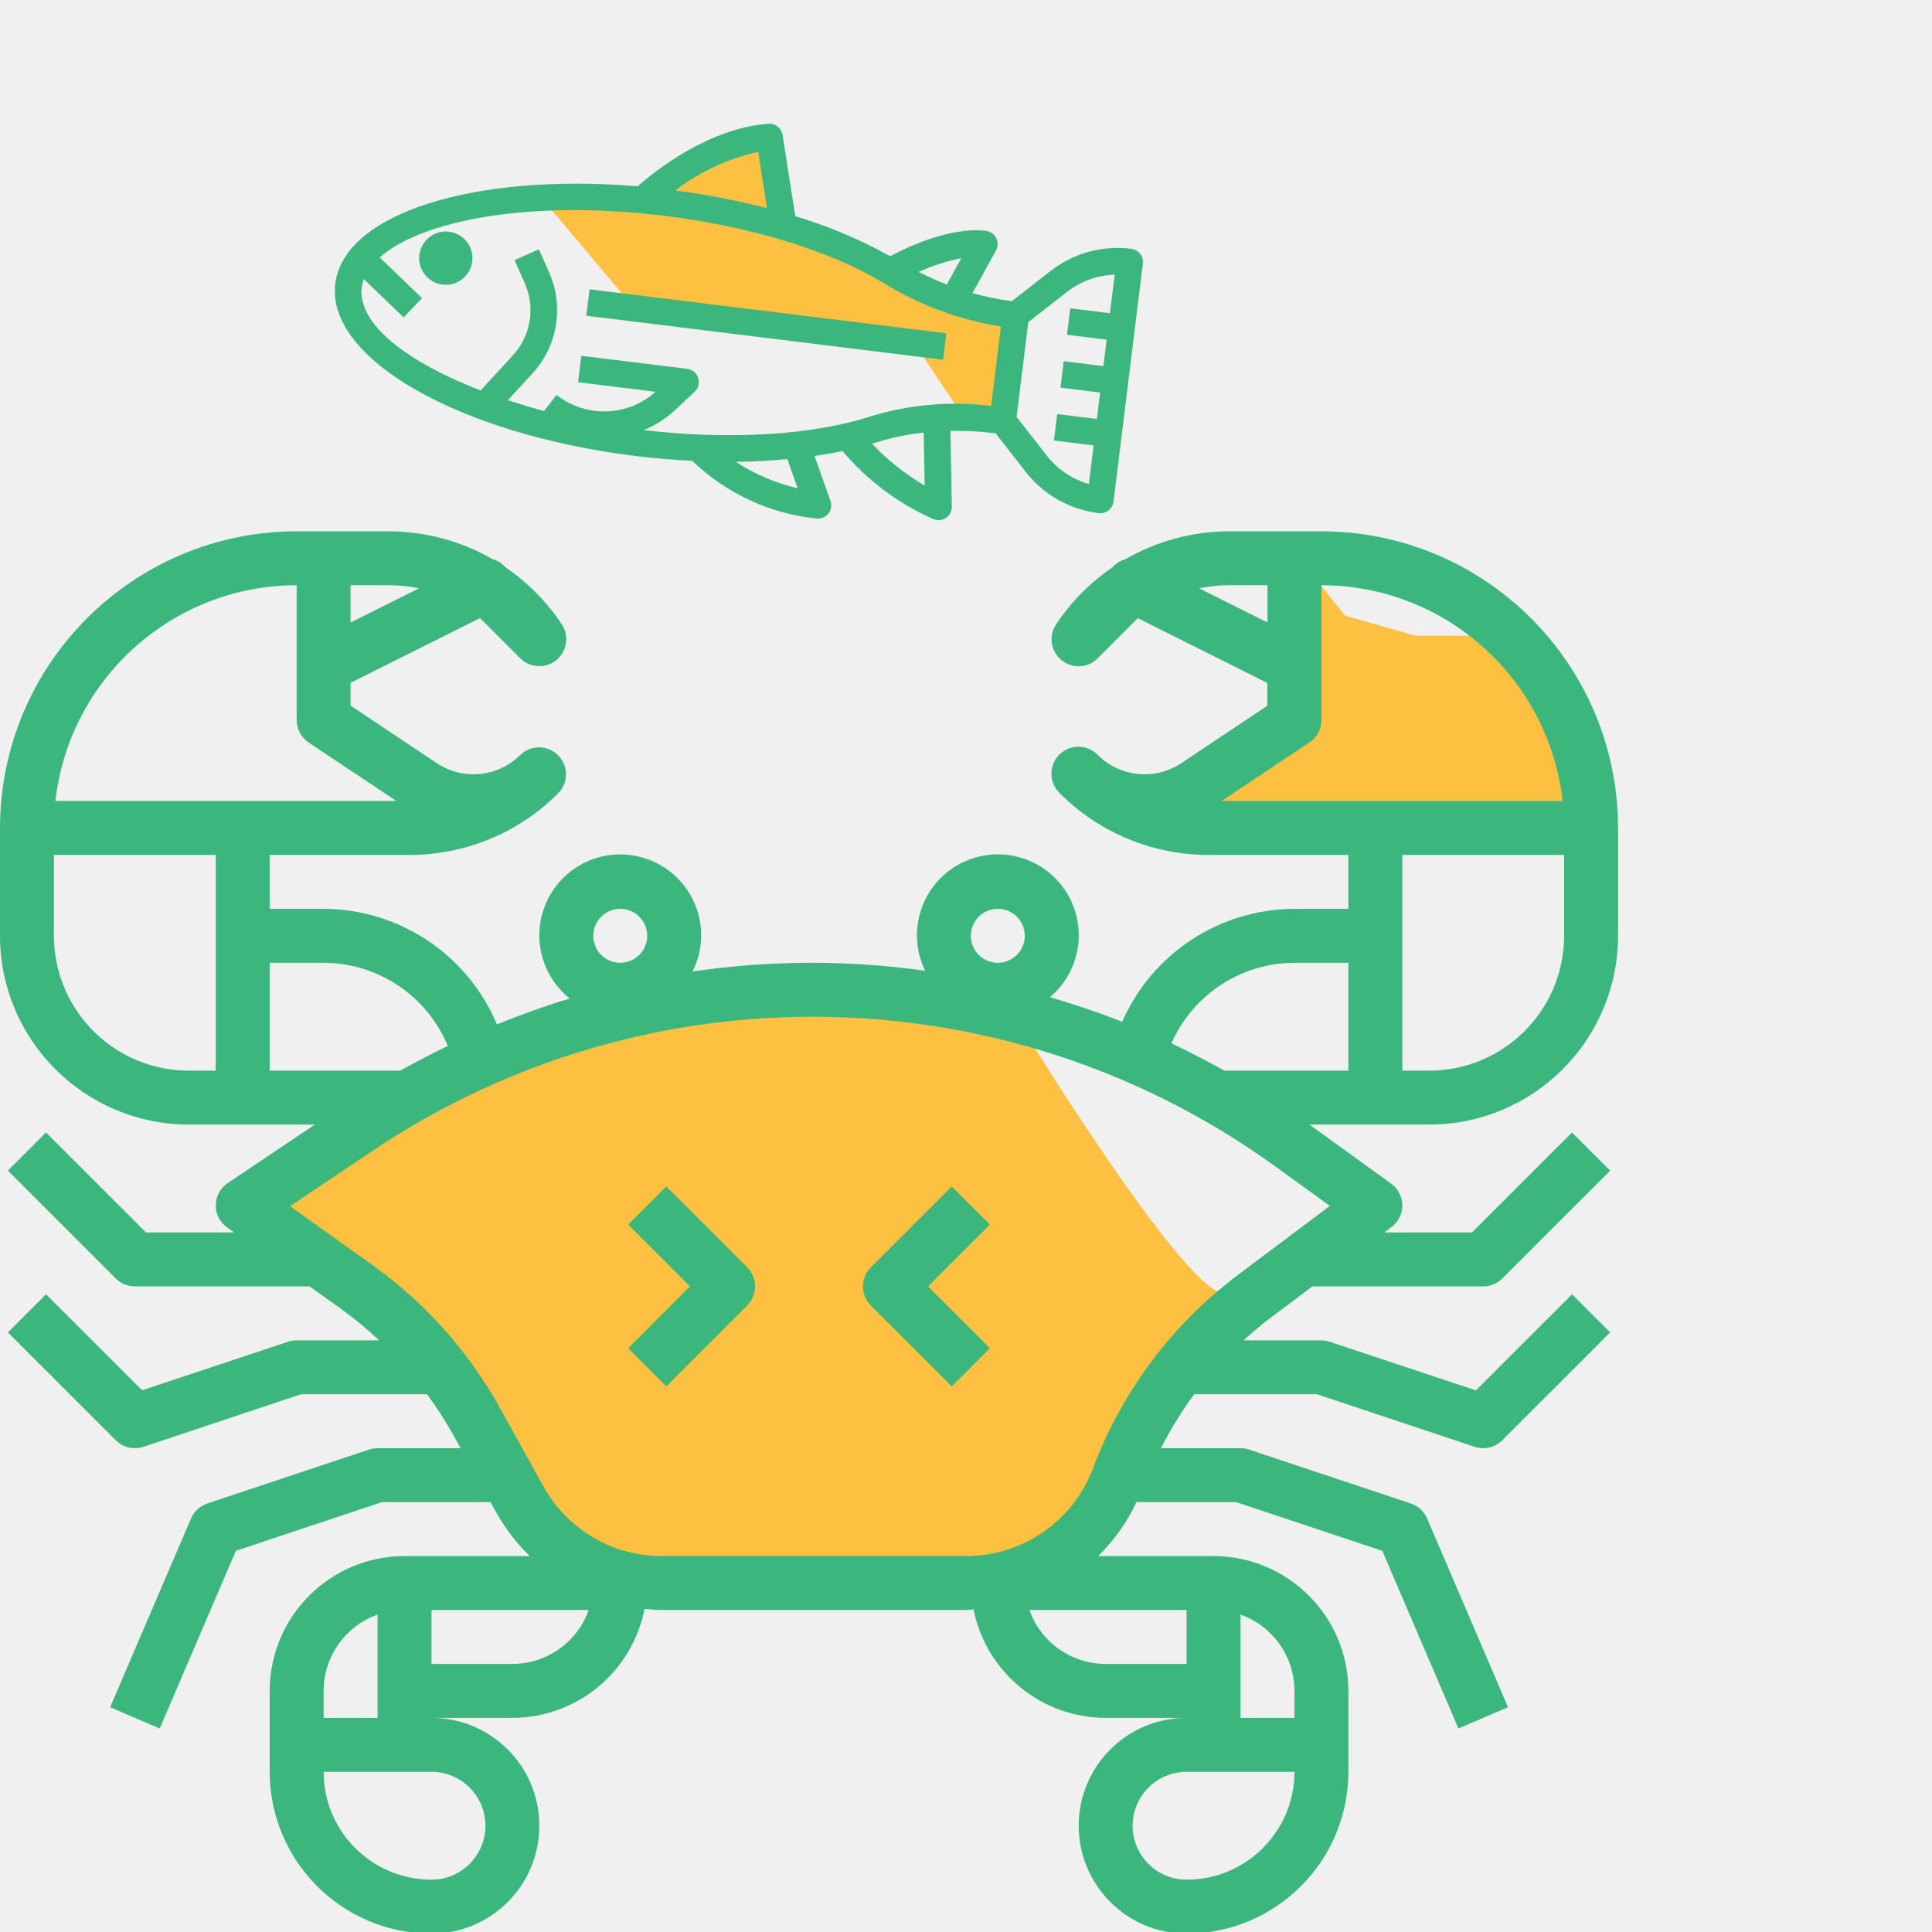
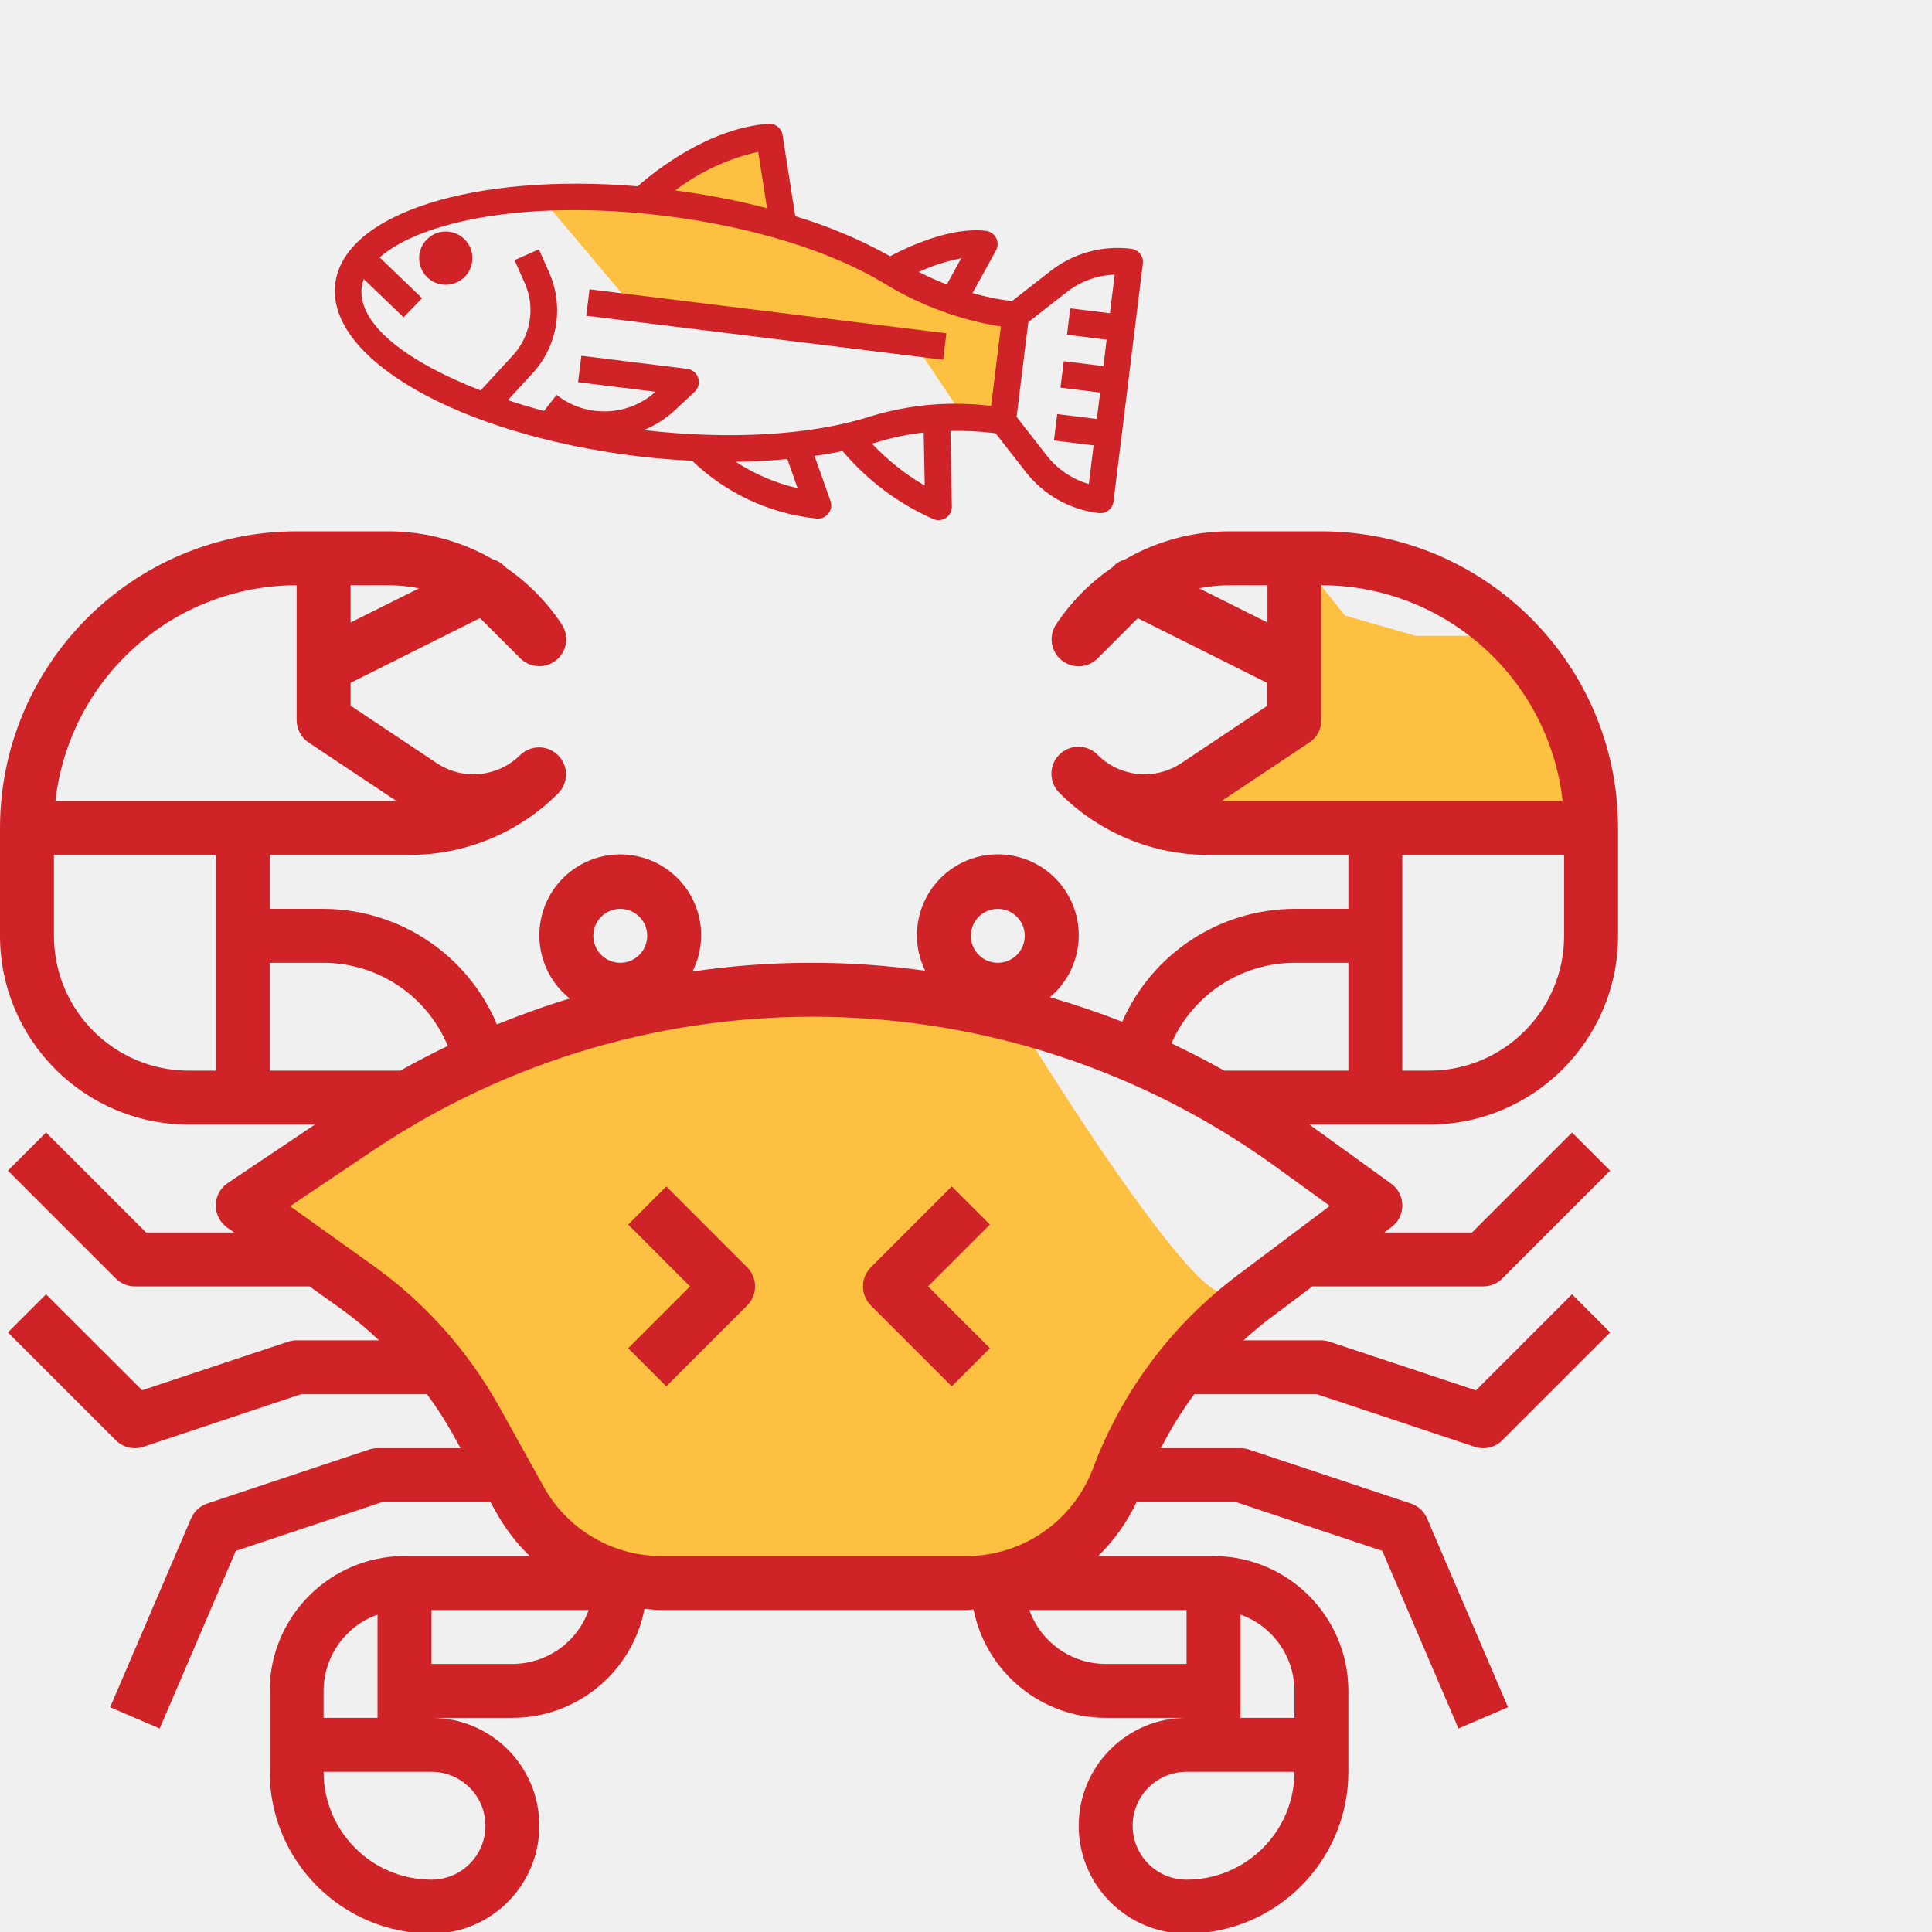
<svg xmlns="http://www.w3.org/2000/svg" width="80" height="80" viewBox="0 0 80 80" fill="none">
  <g clip-path="url(#clip0)">
    <path d="M28.475 41.821C23.115 41.821 14.517 47.125 10.887 49.777L12.144 51.452L14.238 52.708L16.75 55.64L19.262 58.152L21.356 62.34L24.706 64.852C27.079 65.131 31.909 65.69 32.244 65.69C32.579 65.69 37.688 65.131 40.2 64.852L44.806 63.596C45.225 62.758 46.23 61 46.9 60.665C47.57 60.33 47.737 58.85 47.737 58.152L50.669 55.64C51.227 54.942 52.009 53.546 50.669 53.546C49.329 53.546 44.248 45.729 41.875 41.821H38.106H28.475Z" fill="#FDC040" />
    <path d="M53.181 27.583C53.46 26.467 54.019 24.066 54.019 23.396L55.694 25.49L58.625 26.327H62.812L64.906 29.258V32.608V33.865H62.812H59.881H55.694H51.925L48.994 32.608L50.669 31.352L53.181 30.096V27.583Z" fill="#FDC040" />
-     <path d="M54.717 22H50.92C49.403 21.999 47.911 22.398 46.597 23.157C46.411 23.208 46.241 23.307 46.105 23.444L46.041 23.508C45.129 24.134 44.344 24.93 43.732 25.853C43.414 26.33 43.509 26.972 43.953 27.335C44.397 27.7 45.044 27.668 45.451 27.262L47.114 25.598L52.475 28.278V29.224L48.91 31.603C47.824 32.324 46.381 32.181 45.457 31.262C45.177 30.971 44.761 30.855 44.371 30.957C43.981 31.059 43.676 31.364 43.574 31.755C43.471 32.145 43.588 32.56 43.878 32.841C45.514 34.485 47.74 35.407 50.059 35.4H55.833V37.633H53.6C50.507 37.643 47.71 39.476 46.467 42.309C45.485 41.921 44.487 41.586 43.475 41.29C44.81 40.168 45.06 38.209 44.05 36.787C43.04 35.365 41.108 34.956 39.608 35.846C38.109 36.736 37.544 38.629 38.309 40.196C35.112 39.747 31.868 39.757 28.675 40.228C28.907 39.77 29.03 39.264 29.033 38.75C29.043 37.185 27.968 35.822 26.443 35.467C24.919 35.112 23.352 35.859 22.669 37.267C21.986 38.676 22.369 40.369 23.592 41.346C22.572 41.653 21.57 42.016 20.576 42.417C19.361 39.528 16.535 37.644 13.4 37.633H11.167V35.4H16.941C19.261 35.407 21.487 34.484 23.123 32.84C23.546 32.401 23.54 31.705 23.109 31.274C22.678 30.843 21.982 30.837 21.544 31.261C20.62 32.18 19.176 32.324 18.09 31.603L14.517 29.219V28.274L19.876 25.593L21.541 27.257C21.947 27.663 22.594 27.695 23.038 27.331C23.482 26.967 23.578 26.326 23.259 25.848C22.647 24.926 21.863 24.13 20.95 23.503L20.886 23.439C20.75 23.303 20.58 23.203 20.394 23.153C19.081 22.397 17.594 22 16.08 22H12.283C5.503 22.008 0.008 27.503 0 34.283V38.75C0.005 43.065 3.502 46.562 7.817 46.567H13.038L9.428 48.989C9.124 49.193 8.939 49.533 8.934 49.9C8.928 50.266 9.103 50.611 9.401 50.825L9.693 51.033H6.046L1.906 46.894L0.327 48.473L4.794 52.94C5.003 53.149 5.287 53.267 5.583 53.267H12.818L14.143 54.213C14.688 54.607 15.207 55.037 15.696 55.5H12.283C12.163 55.5 12.044 55.519 11.931 55.557L5.885 57.567L1.906 53.594L0.327 55.173L4.794 59.639C5.003 59.849 5.287 59.967 5.583 59.967C5.703 59.967 5.822 59.947 5.936 59.91L12.464 57.733H17.683C18.064 58.249 18.412 58.788 18.727 59.346L19.071 59.967H15.633C15.513 59.967 15.395 59.986 15.281 60.023L8.581 62.257C8.279 62.359 8.035 62.584 7.91 62.877L4.56 70.693L6.613 71.573L9.765 64.218L15.814 62.2H20.311L20.56 62.647C20.929 63.306 21.392 63.908 21.935 64.433H16.75C13.668 64.437 11.171 66.934 11.167 70.017V73.367C11.171 77.066 14.168 80.063 17.867 80.067C20.333 80.067 22.333 78.067 22.333 75.6C22.333 73.133 20.333 71.133 17.867 71.133H21.217C23.885 71.129 26.177 69.239 26.688 66.62C26.921 66.64 27.153 66.667 27.388 66.667H40.023C40.121 66.667 40.215 66.648 40.311 66.644C40.835 69.252 43.124 71.129 45.783 71.133H49.133C46.667 71.133 44.667 73.133 44.667 75.6C44.667 78.067 46.667 80.067 49.133 80.067C52.832 80.063 55.83 77.066 55.833 73.367V70.017C55.83 66.934 53.332 64.437 50.25 64.433H45.473C46.131 63.789 46.668 63.033 47.061 62.2H51.186L57.238 64.218L60.391 71.573L62.443 70.693L59.093 62.877C58.968 62.584 58.724 62.359 58.423 62.257L51.723 60.023C51.608 59.985 51.488 59.966 51.367 59.967H48.071C48.468 59.185 48.929 58.437 49.452 57.733H54.536L61.064 59.91C61.178 59.947 61.297 59.967 61.417 59.967C61.713 59.967 61.997 59.849 62.206 59.639L66.673 55.173L65.094 53.594L61.115 57.572L55.069 55.563C54.956 55.523 54.837 55.502 54.717 55.5H51.492C51.849 55.176 52.217 54.863 52.608 54.571L54.344 53.267H61.417C61.713 53.267 61.997 53.149 62.206 52.94L66.673 48.473L65.094 46.894L60.954 51.033H57.322L57.62 50.81C57.904 50.597 58.071 50.262 58.067 49.906C58.064 49.551 57.892 49.219 57.604 49.011L54.222 46.567H59.183C63.498 46.562 66.995 43.065 67 38.75V34.283C66.992 27.503 61.497 22.008 54.717 22ZM14.517 24.233H16.08C16.508 24.233 16.935 24.276 17.354 24.36L14.517 25.776V24.233ZM13.4 70.017C13.402 68.597 14.296 67.332 15.633 66.858V71.133H13.4V70.017ZM20.1 75.6C20.1 76.833 19.1 77.833 17.867 77.833C15.4 77.833 13.4 75.833 13.4 73.367H17.867C19.1 73.367 20.1 74.367 20.1 75.6ZM41.317 37.633C41.933 37.633 42.433 38.133 42.433 38.75C42.433 39.367 41.933 39.867 41.317 39.867C40.7 39.867 40.2 39.367 40.2 38.75C40.2 38.133 40.7 37.633 41.317 37.633ZM25.683 37.633C26.3 37.633 26.8 38.133 26.8 38.75C26.8 39.367 26.3 39.867 25.683 39.867C25.067 39.867 24.567 39.367 24.567 38.75C24.567 38.133 25.067 37.633 25.683 37.633ZM8.933 38.75V44.333H7.817C4.734 44.33 2.237 41.832 2.233 38.75V35.4H8.933V38.75ZM2.295 33.167C2.87 28.083 7.167 24.239 12.283 24.233V29.817C12.283 30.19 12.47 30.539 12.78 30.746L16.415 33.167H2.295ZM11.167 44.333V39.867H13.4C15.651 39.873 17.679 41.23 18.542 43.309C17.877 43.629 17.221 43.97 16.576 44.333H11.167ZM21.217 68.9H17.867V66.667H24.376C23.901 68.004 22.636 68.898 21.217 68.9ZM51.367 70.017V66.858C52.704 67.332 53.598 68.597 53.6 70.017V71.133H51.367V70.017ZM53.6 73.367C53.6 75.833 51.6 77.833 49.133 77.833C47.9 77.833 46.9 76.833 46.9 75.6C46.9 74.367 47.9 73.367 49.133 73.367H53.6ZM49.133 66.667V68.9H45.783C44.364 68.898 43.099 68.004 42.624 66.667H49.133ZM55.066 49.934L51.27 52.784C48.539 54.83 46.452 57.616 45.255 60.811C44.432 62.987 42.35 64.428 40.023 64.433H27.392C25.364 64.433 23.496 63.334 22.512 61.562L20.678 58.261C19.387 55.943 17.598 53.94 15.44 52.396L12.011 49.946L15.441 47.644C26.804 40.019 41.714 40.28 52.804 48.297L55.066 49.934ZM55.833 44.333H50.697C49.977 43.93 49.248 43.554 48.507 43.202C49.396 41.181 51.392 39.874 53.6 39.867H55.833V44.333ZM49.651 24.36C50.071 24.276 50.498 24.233 50.926 24.233H52.483V25.776L49.651 24.36ZM64.767 38.75C64.763 41.832 62.266 44.33 59.183 44.333H58.067V35.4H64.767V38.75ZM56.95 33.167H50.585L54.216 30.746C54.528 30.539 54.716 30.191 54.717 29.817V24.233C59.833 24.239 64.13 28.083 64.705 33.167H56.95Z" fill="#3BB77E" />
-     <path d="M27.59 49.127L26.011 50.706L28.571 53.267L26.011 55.827L27.59 57.406L30.939 54.056C31.375 53.62 31.375 52.913 30.939 52.477L27.59 49.127Z" fill="#3BB77E" />
-     <path d="M39.411 49.127L36.061 52.477C35.625 52.913 35.625 53.62 36.061 54.056L39.411 57.406L40.99 55.827L38.429 53.267L40.99 50.706L39.411 49.127Z" fill="#3BB77E" />
+     <path d="M54.717 22H50.92C49.403 21.999 47.911 22.398 46.597 23.157C46.411 23.208 46.241 23.307 46.105 23.444L46.041 23.508C45.129 24.134 44.344 24.93 43.732 25.853C43.414 26.33 43.509 26.972 43.953 27.335C44.397 27.7 45.044 27.668 45.451 27.262L47.114 25.598L52.475 28.278V29.224L48.91 31.603C47.824 32.324 46.381 32.181 45.457 31.262C45.177 30.971 44.761 30.855 44.371 30.957C43.981 31.059 43.676 31.364 43.574 31.755C43.471 32.145 43.588 32.56 43.878 32.841C45.514 34.485 47.74 35.407 50.059 35.4H55.833V37.633H53.6C50.507 37.643 47.71 39.476 46.467 42.309C45.485 41.921 44.487 41.586 43.475 41.29C44.81 40.168 45.06 38.209 44.05 36.787C43.04 35.365 41.108 34.956 39.608 35.846C38.109 36.736 37.544 38.629 38.309 40.196C35.112 39.747 31.868 39.757 28.675 40.228C28.907 39.77 29.03 39.264 29.033 38.75C29.043 37.185 27.968 35.822 26.443 35.467C24.919 35.112 23.352 35.859 22.669 37.267C21.986 38.676 22.369 40.369 23.592 41.346C22.572 41.653 21.57 42.016 20.576 42.417C19.361 39.528 16.535 37.644 13.4 37.633H11.167V35.4H16.941C19.261 35.407 21.487 34.484 23.123 32.84C23.546 32.401 23.54 31.705 23.109 31.274C22.678 30.843 21.982 30.837 21.544 31.261C20.62 32.18 19.176 32.324 18.09 31.603L14.517 29.219V28.274L19.876 25.593L21.541 27.257C21.947 27.663 22.594 27.695 23.038 27.331C23.482 26.967 23.578 26.326 23.259 25.848C22.647 24.926 21.863 24.13 20.95 23.503L20.886 23.439C20.75 23.303 20.58 23.203 20.394 23.153C19.081 22.397 17.594 22 16.08 22H12.283C5.503 22.008 0.008 27.503 0 34.283V38.75C0.005 43.065 3.502 46.562 7.817 46.567H13.038L9.428 48.989C9.124 49.193 8.939 49.533 8.934 49.9C8.928 50.266 9.103 50.611 9.401 50.825L9.693 51.033H6.046L1.906 46.894L0.327 48.473L4.794 52.94C5.003 53.149 5.287 53.267 5.583 53.267H12.818L14.143 54.213C14.688 54.607 15.207 55.037 15.696 55.5H12.283C12.163 55.5 12.044 55.519 11.931 55.557L5.885 57.567L1.906 53.594L0.327 55.173L4.794 59.639C5.003 59.849 5.287 59.967 5.583 59.967C5.703 59.967 5.822 59.947 5.936 59.91L12.464 57.733H17.683C18.064 58.249 18.412 58.788 18.727 59.346L19.071 59.967H15.633C15.513 59.967 15.395 59.986 15.281 60.023L8.581 62.257C8.279 62.359 8.035 62.584 7.91 62.877L4.56 70.693L6.613 71.573L9.765 64.218L15.814 62.2H20.311L20.56 62.647C20.929 63.306 21.392 63.908 21.935 64.433H16.75C13.668 64.437 11.171 66.934 11.167 70.017V73.367C11.171 77.066 14.168 80.063 17.867 80.067C20.333 80.067 22.333 78.067 22.333 75.6C22.333 73.133 20.333 71.133 17.867 71.133H21.217C23.885 71.129 26.177 69.239 26.688 66.62C26.921 66.64 27.153 66.667 27.388 66.667H40.023C40.121 66.667 40.215 66.648 40.311 66.644C40.835 69.252 43.124 71.129 45.783 71.133H49.133C46.667 71.133 44.667 73.133 44.667 75.6C44.667 78.067 46.667 80.067 49.133 80.067C52.832 80.063 55.83 77.066 55.833 73.367V70.017C55.83 66.934 53.332 64.437 50.25 64.433H45.473C46.131 63.789 46.668 63.033 47.061 62.2H51.186L57.238 64.218L60.391 71.573L62.443 70.693L59.093 62.877C58.968 62.584 58.724 62.359 58.423 62.257L51.723 60.023C51.608 59.985 51.488 59.966 51.367 59.967H48.071C48.468 59.185 48.929 58.437 49.452 57.733H54.536L61.064 59.91C61.178 59.947 61.297 59.967 61.417 59.967C61.713 59.967 61.997 59.849 62.206 59.639L66.673 55.173L65.094 53.594L61.115 57.572L55.069 55.563C54.956 55.523 54.837 55.502 54.717 55.5H51.492C51.849 55.176 52.217 54.863 52.608 54.571L54.344 53.267H61.417C61.713 53.267 61.997 53.149 62.206 52.94L66.673 48.473L65.094 46.894L60.954 51.033H57.322L57.62 50.81C57.904 50.597 58.071 50.262 58.067 49.906C58.064 49.551 57.892 49.219 57.604 49.011L54.222 46.567H59.183C63.498 46.562 66.995 43.065 67 38.75V34.283C66.992 27.503 61.497 22.008 54.717 22ZM14.517 24.233H16.08C16.508 24.233 16.935 24.276 17.354 24.36L14.517 25.776V24.233ZM13.4 70.017C13.402 68.597 14.296 67.332 15.633 66.858V71.133H13.4V70.017ZM20.1 75.6C20.1 76.833 19.1 77.833 17.867 77.833C15.4 77.833 13.4 75.833 13.4 73.367H17.867C19.1 73.367 20.1 74.367 20.1 75.6ZM41.317 37.633C41.933 37.633 42.433 38.133 42.433 38.75C42.433 39.367 41.933 39.867 41.317 39.867C40.7 39.867 40.2 39.367 40.2 38.75C40.2 38.133 40.7 37.633 41.317 37.633ZM25.683 37.633C26.3 37.633 26.8 38.133 26.8 38.75C26.8 39.367 26.3 39.867 25.683 39.867C25.067 39.867 24.567 39.367 24.567 38.75C24.567 38.133 25.067 37.633 25.683 37.633ZM8.933 38.75V44.333H7.817C4.734 44.33 2.237 41.832 2.233 38.75V35.4H8.933V38.75ZM2.295 33.167C2.87 28.083 7.167 24.239 12.283 24.233V29.817C12.283 30.19 12.47 30.539 12.78 30.746L16.415 33.167H2.295ZM11.167 44.333V39.867H13.4C15.651 39.873 17.679 41.23 18.542 43.309C17.877 43.629 17.221 43.97 16.576 44.333H11.167ZM21.217 68.9H17.867V66.667H24.376C23.901 68.004 22.636 68.898 21.217 68.9ZM51.367 70.017V66.858C52.704 67.332 53.598 68.597 53.6 70.017V71.133H51.367V70.017ZM53.6 73.367C53.6 75.833 51.6 77.833 49.133 77.833C47.9 77.833 46.9 76.833 46.9 75.6C46.9 74.367 47.9 73.367 49.133 73.367H53.6ZM49.133 66.667V68.9H45.783C44.364 68.898 43.099 68.004 42.624 66.667H49.133ZM55.066 49.934L51.27 52.784C48.539 54.83 46.452 57.616 45.255 60.811C44.432 62.987 42.35 64.428 40.023 64.433H27.392C25.364 64.433 23.496 63.334 22.512 61.562L20.678 58.261C19.387 55.943 17.598 53.94 15.44 52.396L12.011 49.946L15.441 47.644C26.804 40.019 41.714 40.28 52.804 48.297L55.066 49.934ZM55.833 44.333H50.697C49.977 43.93 49.248 43.554 48.507 43.202C49.396 41.181 51.392 39.874 53.6 39.867H55.833V44.333ZM49.651 24.36C50.071 24.276 50.498 24.233 50.926 24.233H52.483V25.776L49.651 24.36ZM64.767 38.75C64.763 41.832 62.266 44.33 59.183 44.333H58.067V35.4H64.767V38.75ZM56.95 33.167H50.585L54.216 30.746C54.528 30.539 54.716 30.191 54.717 29.817V24.233C59.833 24.239 64.13 28.083 64.705 33.167H56.95Z" fill="#d02327" />
+     <path d="M27.59 49.127L26.011 50.706L28.571 53.267L26.011 55.827L27.59 57.406L30.939 54.056C31.375 53.62 31.375 52.913 30.939 52.477L27.59 49.127Z" fill="#d02327" />
+     <path d="M39.411 49.127L36.061 52.477C35.625 52.913 35.625 53.62 36.061 54.056L39.411 57.406L40.99 55.827L38.429 53.267L40.99 50.706L39.411 49.127Z" fill="#d02327" />
    <path d="M26.218 12.706L22.269 8.014L24.654 8.27L26.59 8.385L27.91 7.321L29.821 5.949L31.449 5.474L32.065 6.654L32.09 8.141L32.706 9.321L36.155 10.898L38.707 12.192L40.502 12.756L41.848 13.179L42.156 13.769L41.733 15.116L41.31 16.462L41.028 17.359L39.682 16.936L38.002 14.436L26.218 12.706Z" fill="#FDC040" />
-     <path d="M46.843 10.301C45.647 10.15 44.44 10.485 43.491 11.229L41.901 12.47C41.349 12.4 40.804 12.289 40.27 12.136L41.241 10.373C41.329 10.212 41.332 10.018 41.248 9.855C41.165 9.691 41.005 9.581 40.823 9.559C39.359 9.378 37.546 10.242 36.86 10.609C35.614 9.916 34.297 9.361 32.931 8.952L32.404 5.589C32.359 5.304 32.102 5.101 31.813 5.125C29.346 5.309 27.145 7.062 26.403 7.714C19.635 7.148 14.242 8.836 13.883 11.746C13.502 14.841 18.972 17.976 26.338 18.885C27.121 18.981 27.895 19.041 28.661 19.08C30.06 20.426 31.867 21.267 33.798 21.471C33.988 21.496 34.177 21.42 34.297 21.271C34.417 21.122 34.452 20.921 34.388 20.741L33.728 18.881C34.129 18.823 34.515 18.756 34.888 18.677C35.915 19.895 37.207 20.861 38.664 21.502C38.836 21.568 39.029 21.544 39.179 21.439C39.329 21.333 39.417 21.16 39.414 20.977L39.356 17.845C39.921 17.831 40.488 17.856 41.05 17.921L41.226 17.943L42.467 19.533C43.206 20.485 44.296 21.103 45.493 21.247C45.796 21.285 46.071 21.07 46.108 20.767L47.323 10.916C47.361 10.614 47.146 10.339 46.843 10.301ZM39.803 10.693L39.205 11.78C38.816 11.629 38.428 11.455 38.041 11.26C38.604 11.002 39.196 10.812 39.803 10.693ZM31.395 6.289L31.76 8.62C30.51 8.297 29.241 8.052 27.961 7.886C28.976 7.11 30.148 6.565 31.395 6.289ZM30.469 19.124C31.204 19.116 31.914 19.074 32.601 19.01L33.028 20.216C32.118 20.005 31.252 19.635 30.469 19.124ZM36.105 18.37C36.182 18.347 36.267 18.328 36.342 18.304C36.963 18.112 37.602 17.981 38.248 17.912L38.29 20.107C37.483 19.634 36.747 19.05 36.105 18.37ZM41.04 16.809C39.35 16.599 37.635 16.75 36.008 17.253C33.59 18.025 30.191 18.223 26.66 17.809C27.142 17.61 27.585 17.325 27.966 16.97L28.763 16.223C28.92 16.076 28.978 15.851 28.911 15.647C28.844 15.443 28.664 15.297 28.45 15.272L24.072 14.732L23.937 15.827L27.145 16.222C25.992 17.256 24.263 17.31 23.047 16.352L22.527 17.017C22.016 16.88 21.516 16.731 21.03 16.57L22.053 15.457C23.092 14.325 23.361 12.685 22.738 11.28L22.314 10.324L21.306 10.771L21.73 11.728C22.175 12.731 21.983 13.903 21.241 14.711L19.903 16.167C16.925 15.015 14.784 13.45 14.978 11.881C14.995 11.771 15.024 11.662 15.065 11.558L16.712 13.141L17.477 12.347L15.721 10.658C17.409 9.168 21.818 8.233 27.564 8.942C31.096 9.377 34.38 10.387 36.573 11.71C38.062 12.629 39.718 13.245 41.446 13.521L41.04 16.809ZM45.959 12.97L44.317 12.768L44.182 13.862L45.824 14.065L45.689 15.159L44.047 14.957L43.912 16.052L45.554 16.254L45.419 17.349L43.777 17.146L43.642 18.241L45.284 18.443L45.086 20.042C44.392 19.841 43.779 19.425 43.336 18.854L42.095 17.264L42.579 13.339L44.169 12.098C44.738 11.652 45.433 11.398 46.156 11.372L45.959 12.97Z" fill="#3BB77E" />
-     <path d="M19.553 10.825C19.479 11.429 18.928 11.859 18.324 11.784C17.719 11.71 17.29 11.159 17.364 10.555C17.439 9.95 17.989 9.521 18.594 9.595C19.198 9.67 19.628 10.22 19.553 10.825Z" fill="#3BB77E" />
-     <path d="M24.411 11.98L39.188 13.802L39.053 14.897L24.276 13.074L24.411 11.98Z" fill="#3BB77E" />
+     <path d="M46.843 10.301C45.647 10.15 44.44 10.485 43.491 11.229L41.901 12.47C41.349 12.4 40.804 12.289 40.27 12.136L41.241 10.373C41.329 10.212 41.332 10.018 41.248 9.855C41.165 9.691 41.005 9.581 40.823 9.559C39.359 9.378 37.546 10.242 36.86 10.609C35.614 9.916 34.297 9.361 32.931 8.952L32.404 5.589C32.359 5.304 32.102 5.101 31.813 5.125C29.346 5.309 27.145 7.062 26.403 7.714C19.635 7.148 14.242 8.836 13.883 11.746C13.502 14.841 18.972 17.976 26.338 18.885C27.121 18.981 27.895 19.041 28.661 19.08C30.06 20.426 31.867 21.267 33.798 21.471C33.988 21.496 34.177 21.42 34.297 21.271C34.417 21.122 34.452 20.921 34.388 20.741L33.728 18.881C34.129 18.823 34.515 18.756 34.888 18.677C35.915 19.895 37.207 20.861 38.664 21.502C38.836 21.568 39.029 21.544 39.179 21.439C39.329 21.333 39.417 21.16 39.414 20.977L39.356 17.845C39.921 17.831 40.488 17.856 41.05 17.921L41.226 17.943L42.467 19.533C43.206 20.485 44.296 21.103 45.493 21.247C45.796 21.285 46.071 21.07 46.108 20.767L47.323 10.916C47.361 10.614 47.146 10.339 46.843 10.301ZM39.803 10.693L39.205 11.78C38.816 11.629 38.428 11.455 38.041 11.26C38.604 11.002 39.196 10.812 39.803 10.693ZM31.395 6.289L31.76 8.62C30.51 8.297 29.241 8.052 27.961 7.886C28.976 7.11 30.148 6.565 31.395 6.289ZM30.469 19.124C31.204 19.116 31.914 19.074 32.601 19.01L33.028 20.216C32.118 20.005 31.252 19.635 30.469 19.124ZM36.105 18.37C36.182 18.347 36.267 18.328 36.342 18.304C36.963 18.112 37.602 17.981 38.248 17.912L38.29 20.107C37.483 19.634 36.747 19.05 36.105 18.37ZM41.04 16.809C39.35 16.599 37.635 16.75 36.008 17.253C33.59 18.025 30.191 18.223 26.66 17.809C27.142 17.61 27.585 17.325 27.966 16.97L28.763 16.223C28.92 16.076 28.978 15.851 28.911 15.647C28.844 15.443 28.664 15.297 28.45 15.272L24.072 14.732L23.937 15.827L27.145 16.222C25.992 17.256 24.263 17.31 23.047 16.352L22.527 17.017C22.016 16.88 21.516 16.731 21.03 16.57L22.053 15.457C23.092 14.325 23.361 12.685 22.738 11.28L22.314 10.324L21.306 10.771L21.73 11.728C22.175 12.731 21.983 13.903 21.241 14.711L19.903 16.167C16.925 15.015 14.784 13.45 14.978 11.881C14.995 11.771 15.024 11.662 15.065 11.558L16.712 13.141L17.477 12.347L15.721 10.658C17.409 9.168 21.818 8.233 27.564 8.942C31.096 9.377 34.38 10.387 36.573 11.71C38.062 12.629 39.718 13.245 41.446 13.521L41.04 16.809ZM45.959 12.97L44.317 12.768L44.182 13.862L45.824 14.065L45.689 15.159L44.047 14.957L43.912 16.052L45.554 16.254L45.419 17.349L43.777 17.146L43.642 18.241L45.284 18.443L45.086 20.042C44.392 19.841 43.779 19.425 43.336 18.854L42.095 17.264L42.579 13.339L44.169 12.098C44.738 11.652 45.433 11.398 46.156 11.372L45.959 12.97Z" fill="#d02327" />
+     <path d="M19.553 10.825C19.479 11.429 18.928 11.859 18.324 11.784C17.719 11.71 17.29 11.159 17.364 10.555C17.439 9.95 17.989 9.521 18.594 9.595C19.198 9.67 19.628 10.22 19.553 10.825Z" fill="#d02327" />
+     <path d="M24.411 11.98L39.188 13.802L39.053 14.897L24.276 13.074L24.411 11.98Z" fill="#d02327" />
  </g>
  <defs>
    <clipPath id="clip0">
      <rect width="80" height="80" fill="white" />
    </clipPath>
  </defs>
</svg>
